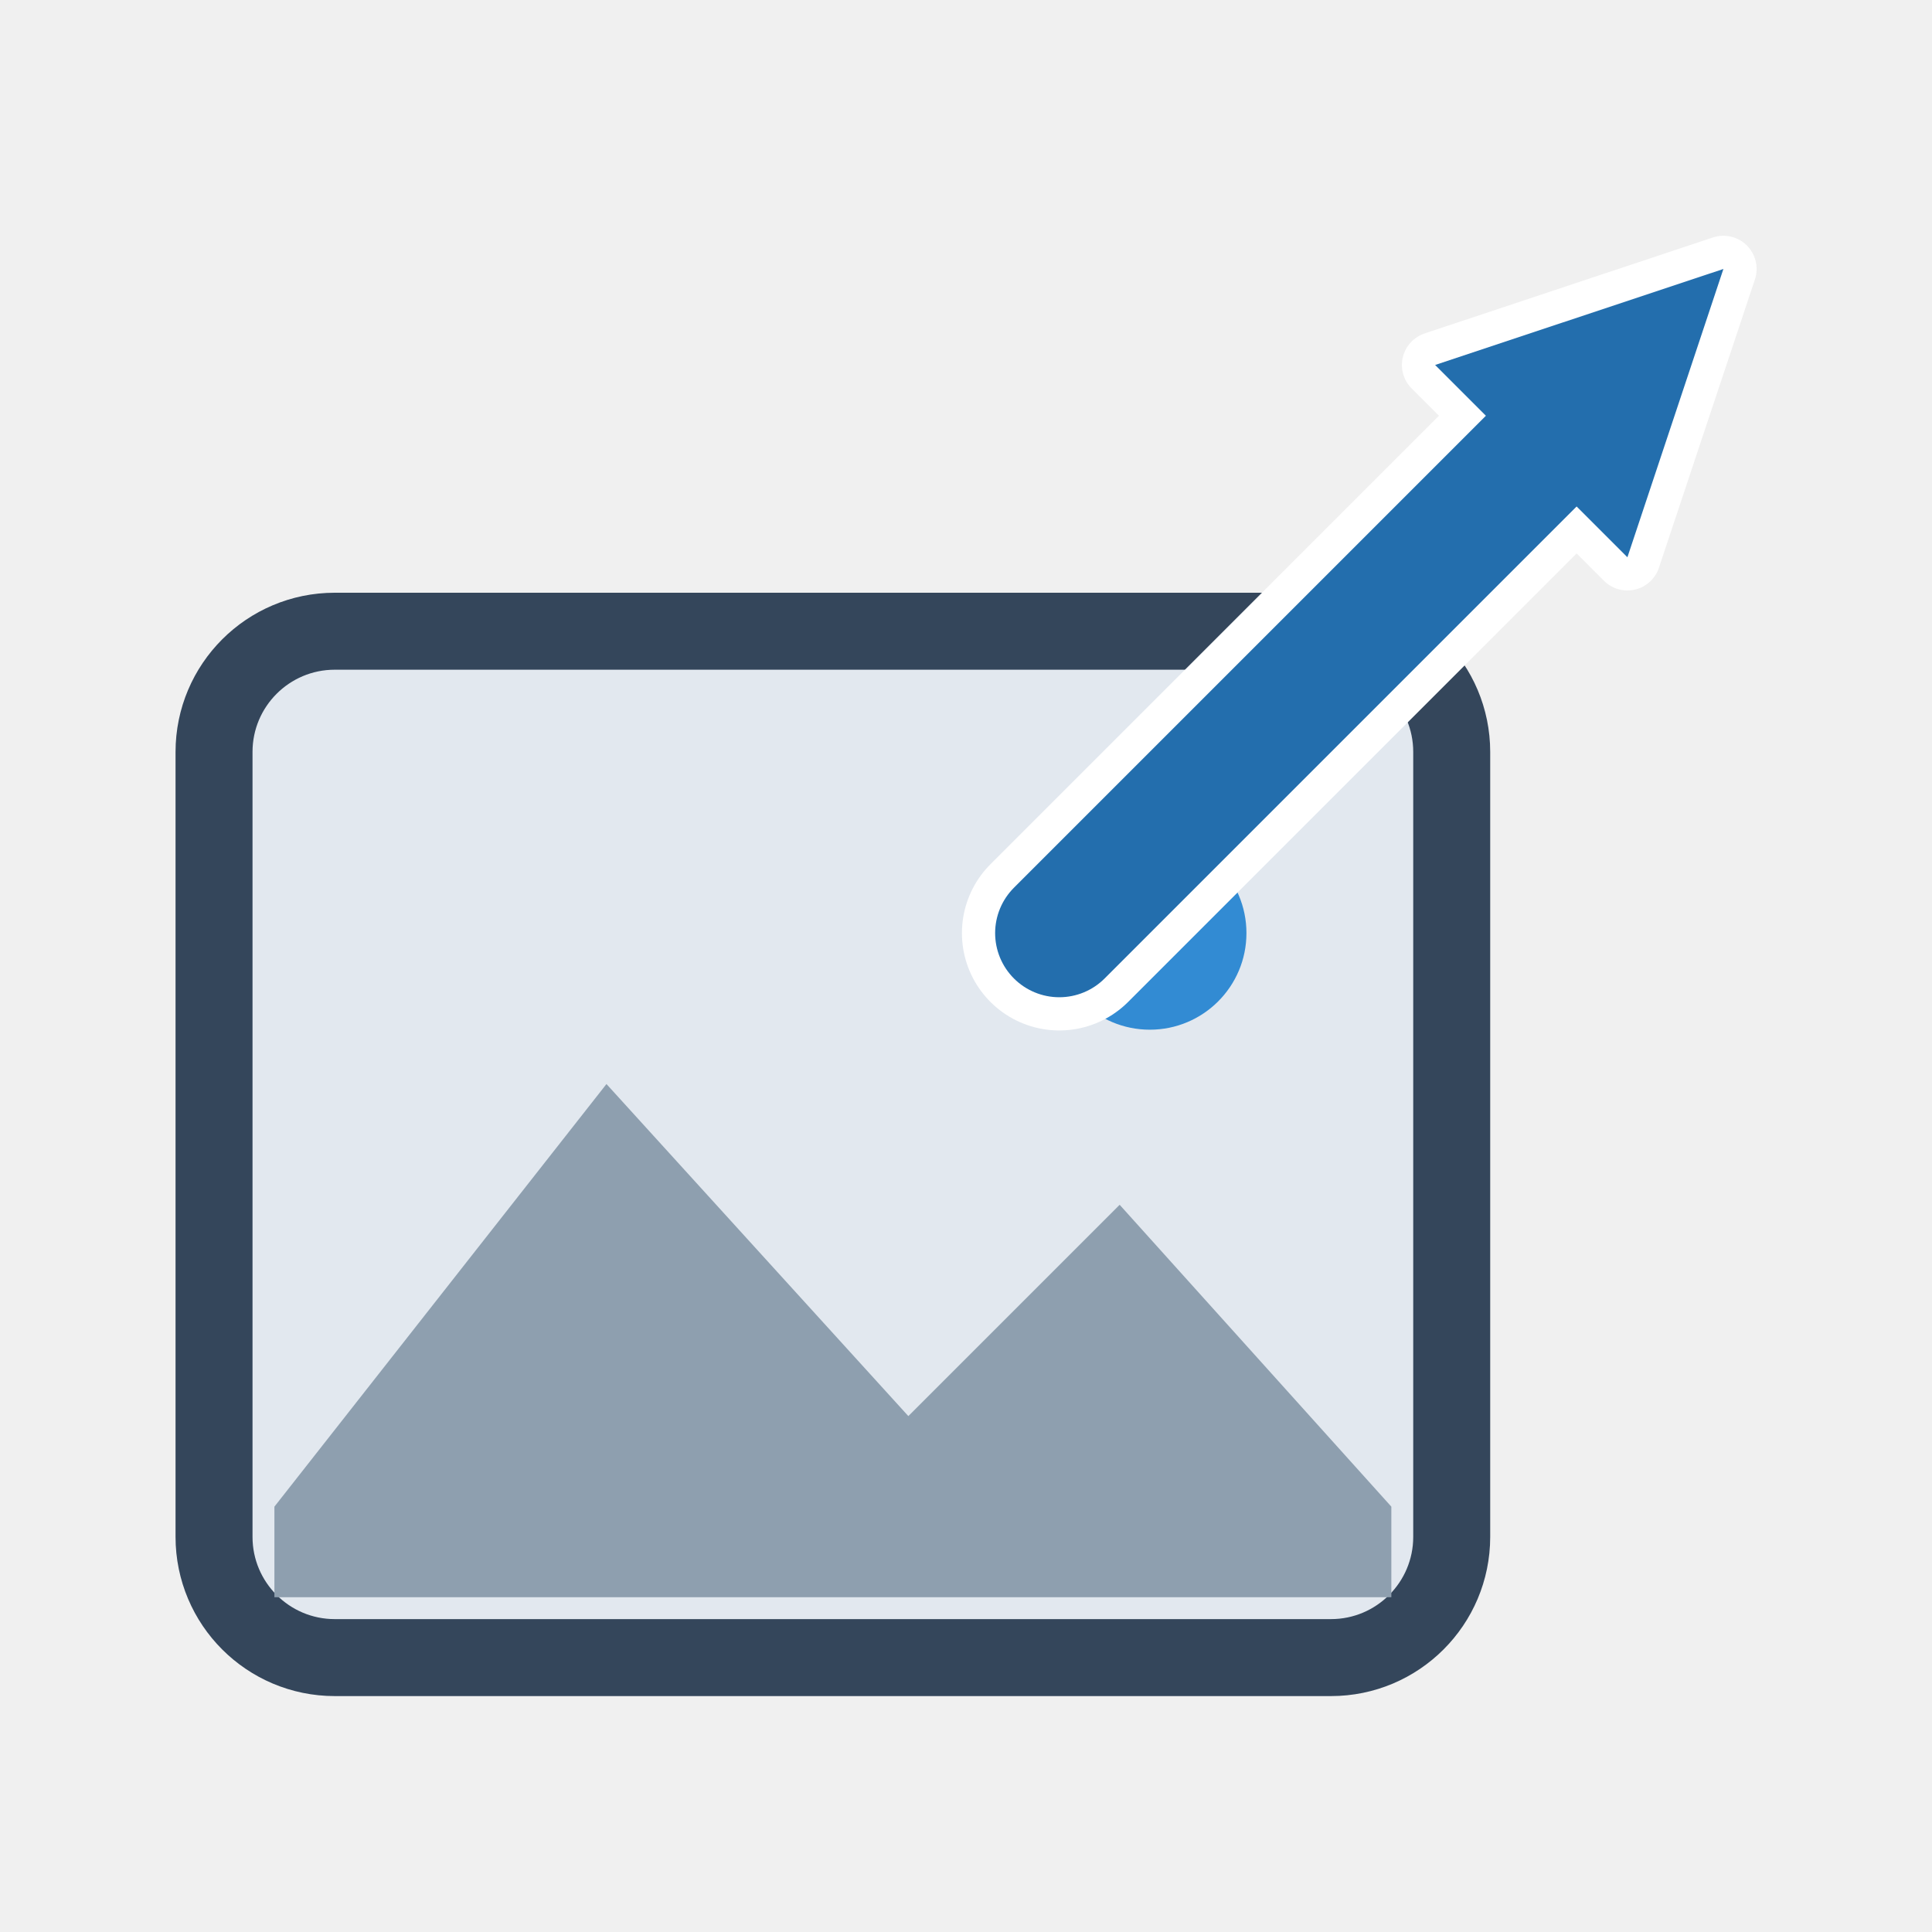
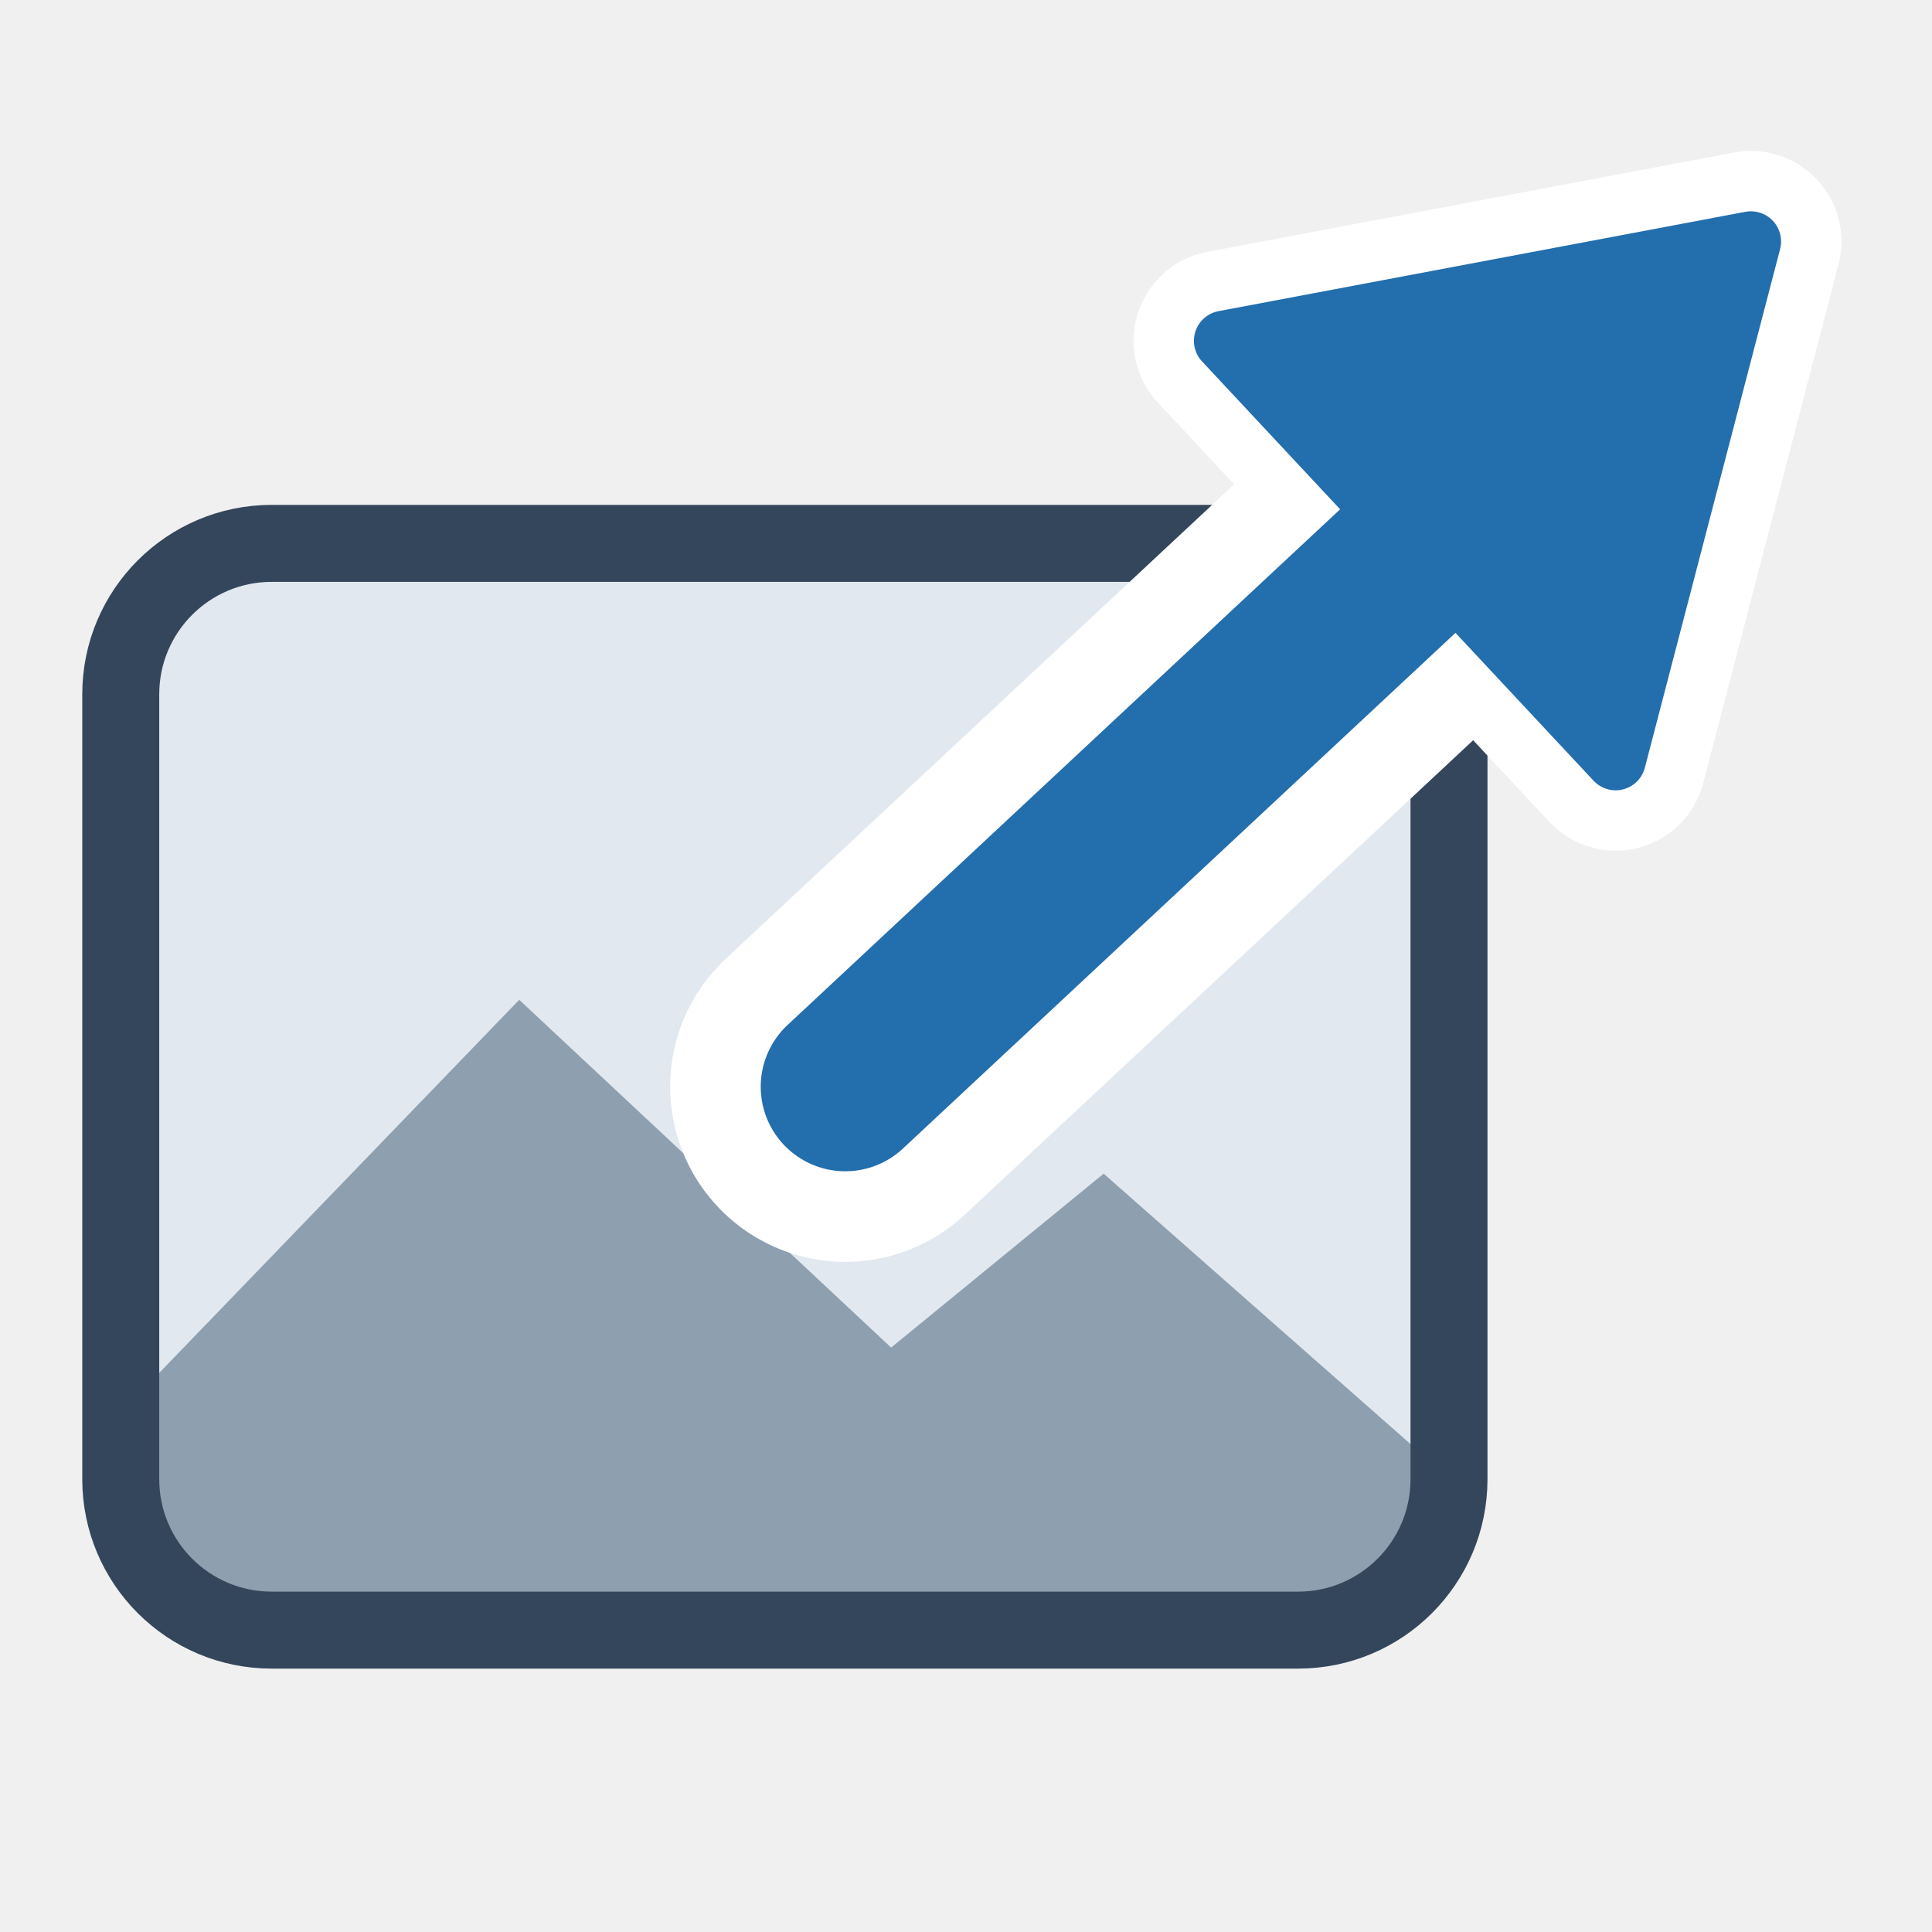
<svg xmlns="http://www.w3.org/2000/svg" viewBox="0 0 64 64">
-   <path d="M11.09 20.91L44.09 20.91A4 4 0 0 1 48.09 24.91L48.09 50.91A4 4 0 0 1 44.09 54.91L11.09 54.91A4 4 0 0 1 7.09 50.91L7.09 24.91A4 4 0 0 1 11.09 20.91Z" fill="#e2e8ef" stroke="#34465b" stroke-width="2.55" stroke-linejoin="round" stroke-linecap="round" />
-   <path d="M9.09 49.91L20.09 35.91L30.09 46.91L37.09 39.91L46.09 49.91L46.09 52.91L9.09 52.91Z" fill="#8e9faf" />
-   <circle cx="38.09" cy="30.91" r="3.2" fill="#328bd3" />
-   <path d="M35.09 30.91L51.43 14.57" fill="none" stroke="#ffffff" stroke-width="6.45" stroke-linejoin="round" stroke-linecap="round" />
-   <path d="M57.09 8.91L53.91 18.46L47.54 12.09Z" fill="#ffffff" stroke="#ffffff" stroke-width="2.2" stroke-linejoin="round" stroke-linecap="round" />
-   <path d="M35.09 30.91L51.43 14.57" fill="none" stroke="#236ead" stroke-width="4.25" stroke-linejoin="round" stroke-linecap="round" />
-   <path d="M57.09 8.91L53.91 18.46L47.54 12.09Z" fill="#236ead" />
+   <path d="M9 18L43 18A5 5 0 0 1 48 23L48 49A5 5 0 0 1 43 54L9 54A5 5 0 0 1 4 49L4 23A5 5 0 0 1 9 18Z" fill="#e2e8ef" />
+   <defs>
+     <clipPath id="pic1">
+       <path d="M9 18L43 18A5 5 0 0 1 48 23L48 49A5 5 0 0 1 43 54L9 54A5 5 0 0 1 4 49L4 23A5 5 0 0 1 9 18Z" fill="none" />
+     </clipPath>
+   </defs>
+   <g clip-path="url(#pic1)">
+     <path d="M4 46.8L17.2 33.12L29.52 44.64L36.56 38.88L48 48.96L48 54L4 54Z" fill="#8e9faf" />
+   </g>
+   <path d="M9 18L43 18A5 5 0 0 1 48 23L48 49A5 5 0 0 1 43 54L9 54A5 5 0 0 1 4 49L4 23A5 5 0 0 1 9 18Z" fill="none" stroke="#34465b" stroke-width="2.55" stroke-linejoin="round" stroke-linecap="round" />
+   <path d="M28 36L47.77 17.55" fill="none" stroke="#ffffff" stroke-width="11.6" stroke-linejoin="round" stroke-linecap="round" />
+   <path d="M58 8L53.52 25.18L40.55 11.29Z" fill="#ffffff" stroke="#ffffff" stroke-width="6" stroke-linejoin="round" stroke-linecap="round" />
+   <path d="M28 36L47.77 17.55" fill="none" stroke="#236ead" stroke-width="5.6" stroke-linejoin="round" stroke-linecap="round" />
+   <path d="M58 8L53.52 25.18L40.55 11.29Z" fill="#236ead" stroke="#236ead" stroke-width="2" stroke-linejoin="round" stroke-linecap="round" />
</svg>
